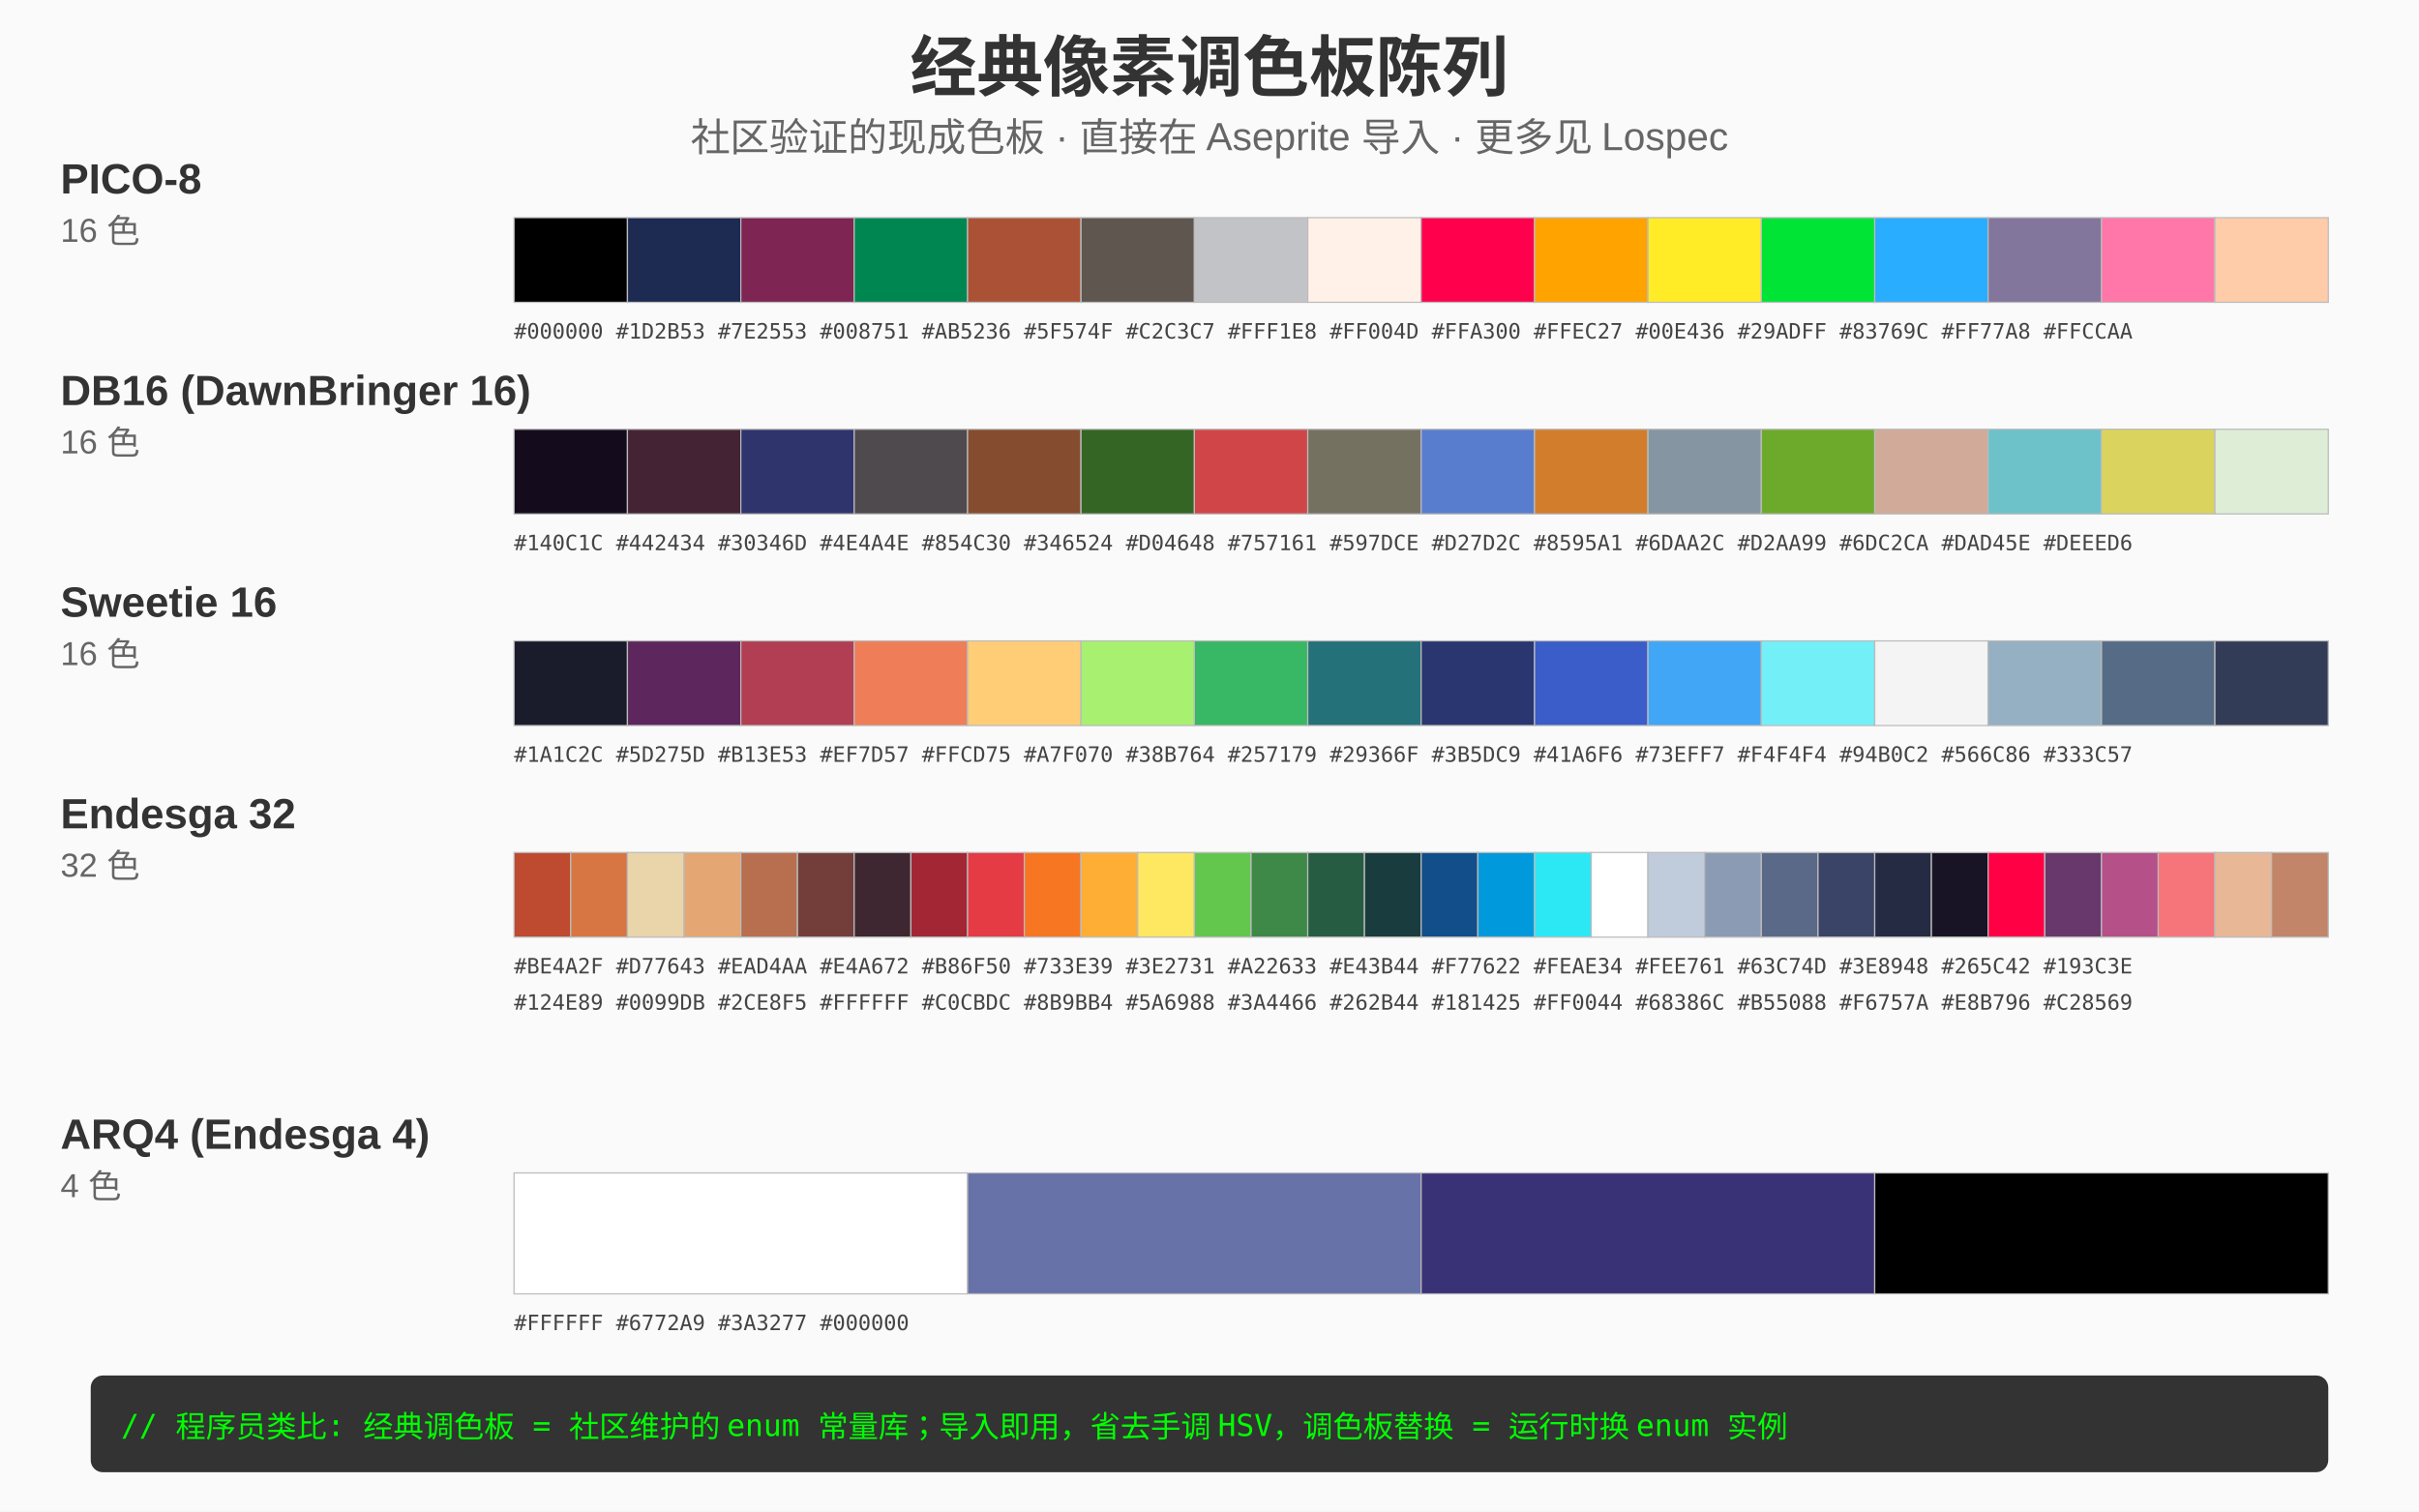
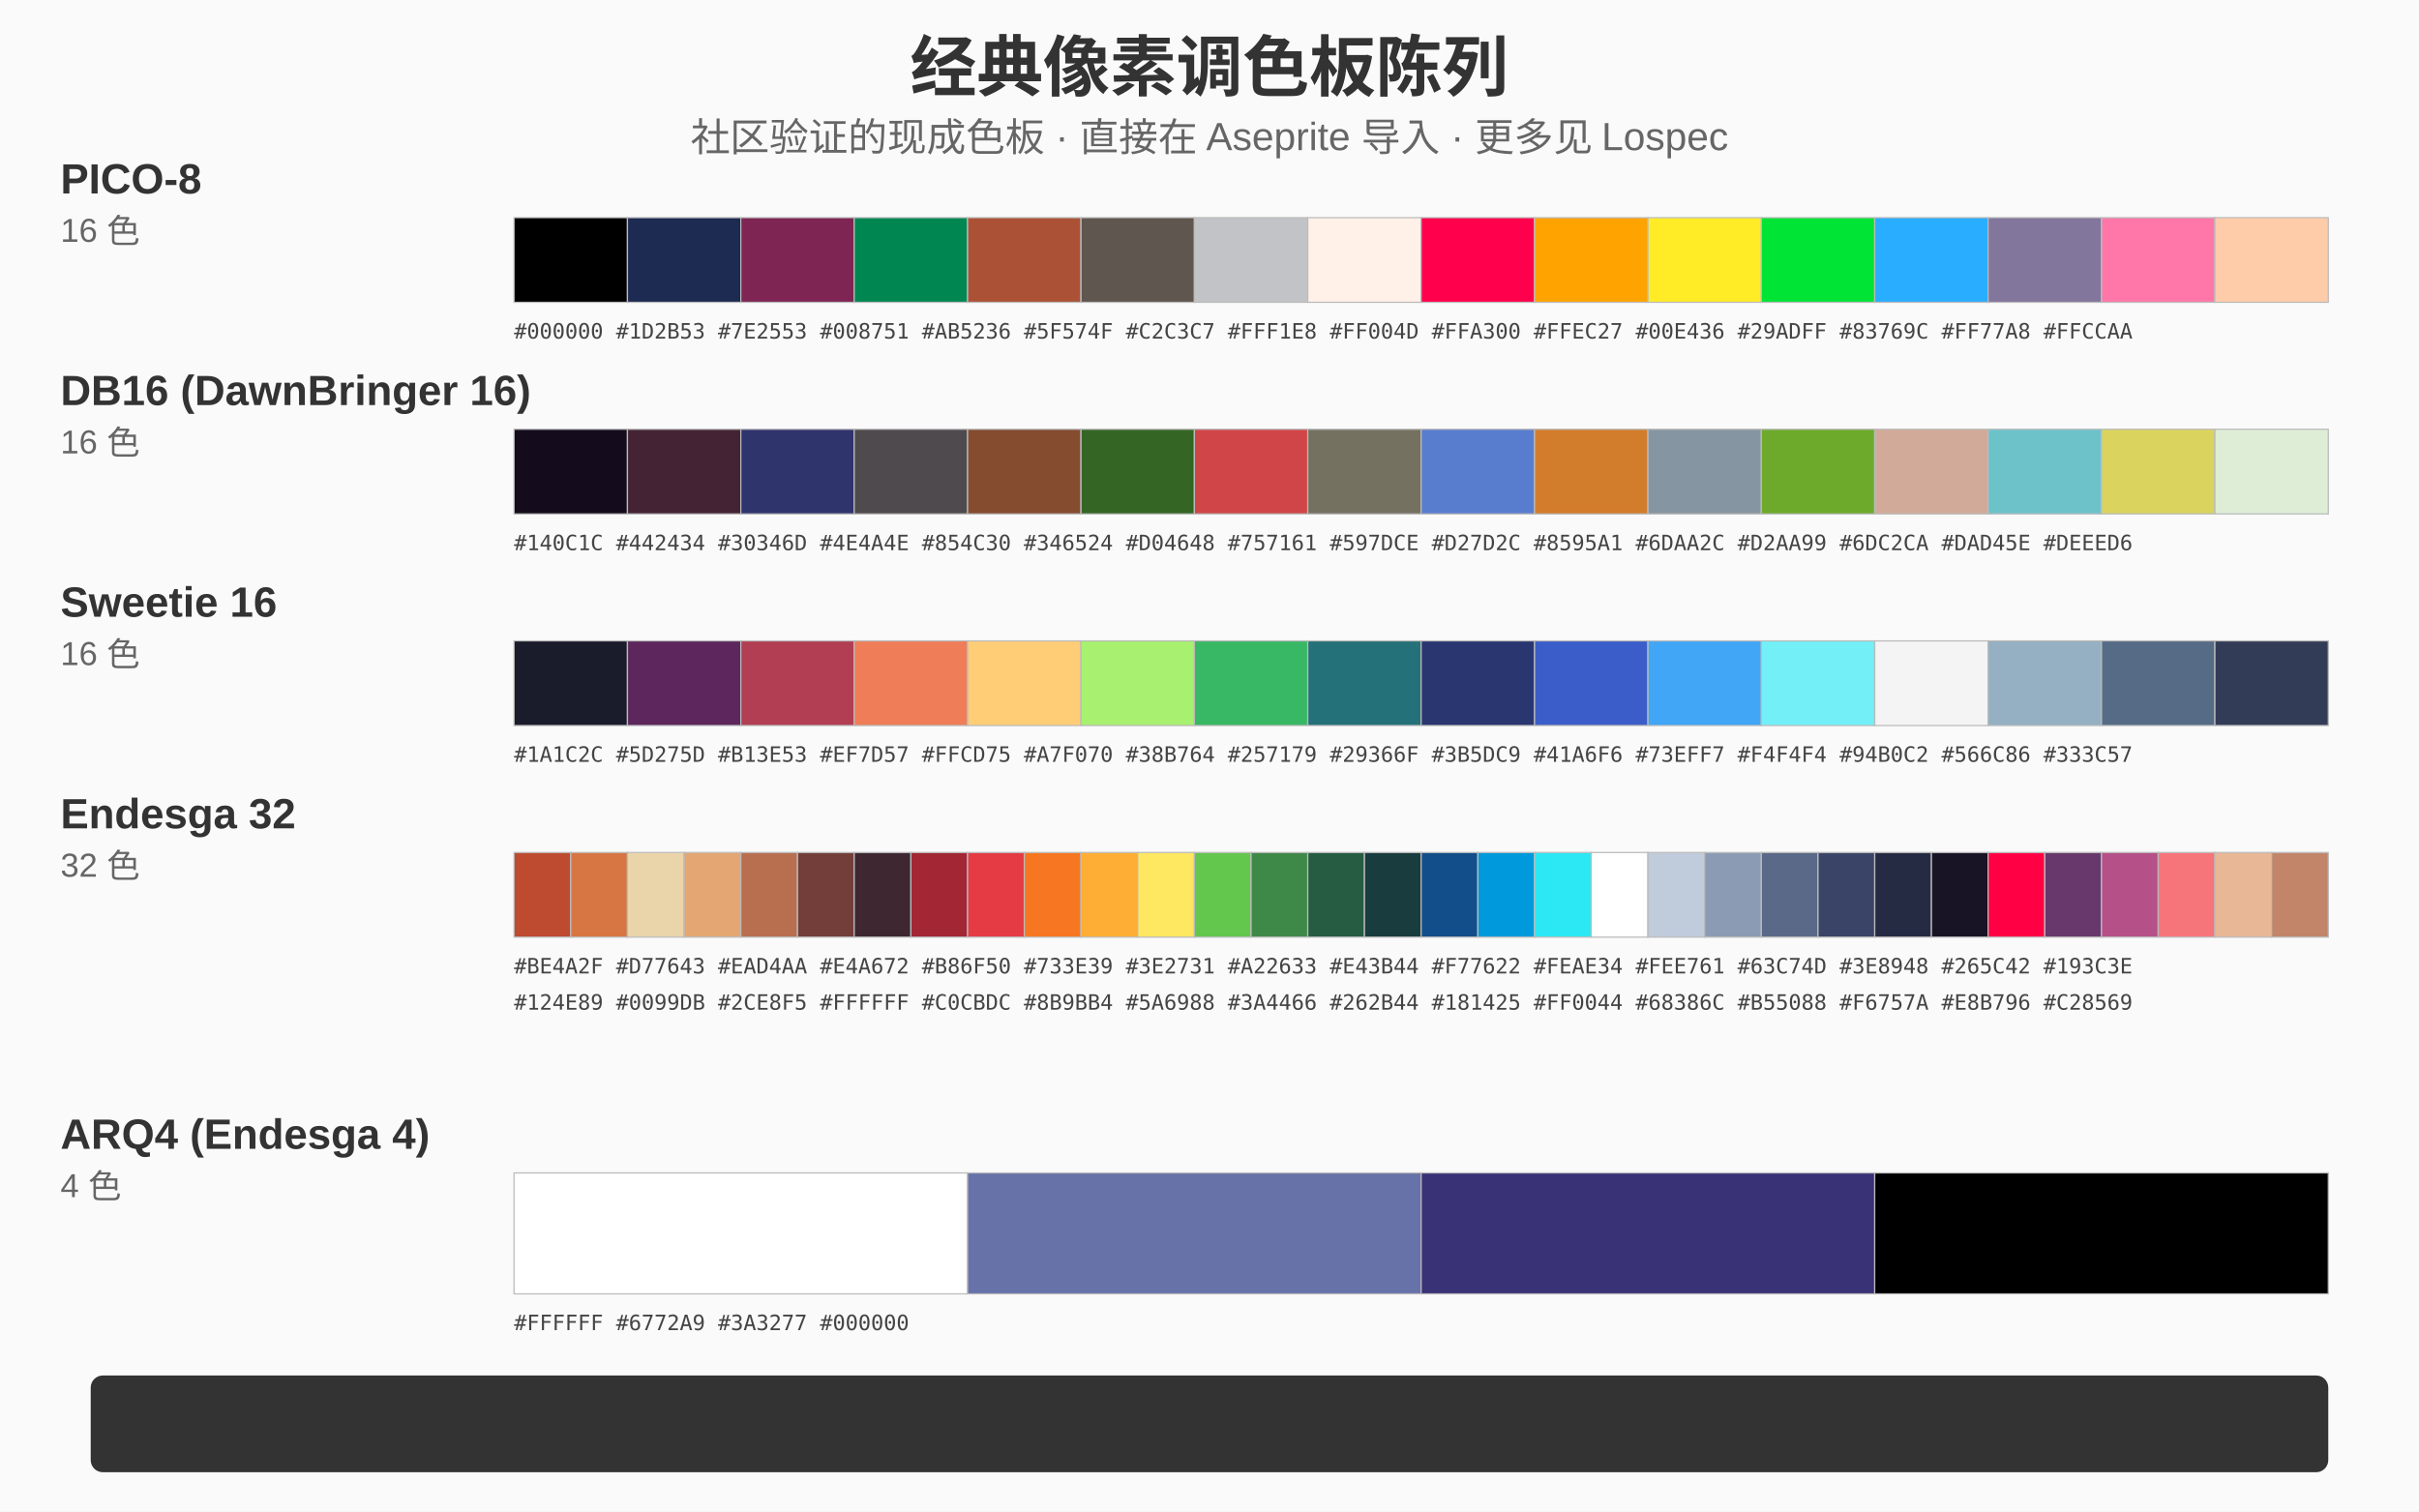
<svg xmlns="http://www.w3.org/2000/svg" viewBox="0 0 800 500" width="800" height="500">
  <defs>
    <style>
      text { font-family: 'PingFang SC','Microsoft YaHei',Arial,sans-serif; }
      .title { font-size: 22px; font-weight: bold; fill: #333; }
      .subtitle { font-size: 13px; fill: #666; }
      .label { font-size: 14px; font-weight: bold; fill: #333; }
      .desc { font-size: 11px; fill: #666; }
      .hex { font-size: 7px; fill: #444; font-family: 'Menlo','Consolas',monospace; }
      .analogy { font-size: 10px; fill: #0F0; font-family: monospace; }
    </style>
  </defs>
  <rect width="800" height="500" fill="#FAFAFA" />
  <text x="400" y="30" text-anchor="middle" class="title">经典像素调色板陈列</text>
  <text x="400" y="50" text-anchor="middle" class="subtitle">社区验证的现成色板 · 直接在 Aseprite 导入 · 更多见 Lospec</text>
  <text x="20" y="64" class="label">PICO-8</text>
  <text x="20" y="80" class="desc">16 色</text>
  <rect x="170.00" y="72" width="37.50" height="28" fill="#000000" stroke="#BBB" stroke-width="0.4" />
  <rect x="207.50" y="72" width="37.50" height="28" fill="#1D2B53" stroke="#BBB" stroke-width="0.4" />
  <rect x="245.00" y="72" width="37.50" height="28" fill="#7E2553" stroke="#BBB" stroke-width="0.4" />
  <rect x="282.50" y="72" width="37.50" height="28" fill="#008751" stroke="#BBB" stroke-width="0.4" />
  <rect x="320.00" y="72" width="37.50" height="28" fill="#AB5236" stroke="#BBB" stroke-width="0.4" />
  <rect x="357.50" y="72" width="37.50" height="28" fill="#5F574F" stroke="#BBB" stroke-width="0.4" />
  <rect x="395.00" y="72" width="37.50" height="28" fill="#C2C3C7" stroke="#BBB" stroke-width="0.4" />
  <rect x="432.50" y="72" width="37.50" height="28" fill="#FFF1E8" stroke="#BBB" stroke-width="0.4" />
  <rect x="470.00" y="72" width="37.50" height="28" fill="#FF004D" stroke="#BBB" stroke-width="0.4" />
  <rect x="507.50" y="72" width="37.50" height="28" fill="#FFA300" stroke="#BBB" stroke-width="0.4" />
  <rect x="545.00" y="72" width="37.50" height="28" fill="#FFEC27" stroke="#BBB" stroke-width="0.4" />
  <rect x="582.50" y="72" width="37.50" height="28" fill="#00E436" stroke="#BBB" stroke-width="0.4" />
  <rect x="620.00" y="72" width="37.50" height="28" fill="#29ADFF" stroke="#BBB" stroke-width="0.4" />
  <rect x="657.50" y="72" width="37.50" height="28" fill="#83769C" stroke="#BBB" stroke-width="0.4" />
  <rect x="695.00" y="72" width="37.50" height="28" fill="#FF77A8" stroke="#BBB" stroke-width="0.4" />
  <rect x="732.50" y="72" width="37.50" height="28" fill="#FFCCAA" stroke="#BBB" stroke-width="0.4" />
  <text x="170" y="112" class="hex">#000000 #1D2B53 #7E2553 #008751 #AB5236 #5F574F #C2C3C7 #FFF1E8 #FF004D #FFA300 #FFEC27 #00E436 #29ADFF #83769C #FF77A8 #FFCCAA</text>
  <text x="20" y="134" class="label">DB16 (DawnBringer 16)</text>
  <text x="20" y="150" class="desc">16 色</text>
  <rect x="170.00" y="142" width="37.50" height="28" fill="#140c1c" stroke="#BBB" stroke-width="0.4" />
  <rect x="207.50" y="142" width="37.50" height="28" fill="#442434" stroke="#BBB" stroke-width="0.4" />
  <rect x="245.00" y="142" width="37.50" height="28" fill="#30346d" stroke="#BBB" stroke-width="0.4" />
  <rect x="282.50" y="142" width="37.50" height="28" fill="#4e4a4e" stroke="#BBB" stroke-width="0.4" />
  <rect x="320.00" y="142" width="37.50" height="28" fill="#854c30" stroke="#BBB" stroke-width="0.4" />
  <rect x="357.50" y="142" width="37.50" height="28" fill="#346524" stroke="#BBB" stroke-width="0.4" />
  <rect x="395.00" y="142" width="37.50" height="28" fill="#d04648" stroke="#BBB" stroke-width="0.4" />
  <rect x="432.50" y="142" width="37.50" height="28" fill="#757161" stroke="#BBB" stroke-width="0.4" />
  <rect x="470.00" y="142" width="37.50" height="28" fill="#597dce" stroke="#BBB" stroke-width="0.4" />
  <rect x="507.50" y="142" width="37.50" height="28" fill="#d27d2c" stroke="#BBB" stroke-width="0.4" />
  <rect x="545.00" y="142" width="37.50" height="28" fill="#8595a1" stroke="#BBB" stroke-width="0.4" />
  <rect x="582.50" y="142" width="37.50" height="28" fill="#6daa2c" stroke="#BBB" stroke-width="0.4" />
  <rect x="620.00" y="142" width="37.50" height="28" fill="#d2aa99" stroke="#BBB" stroke-width="0.4" />
  <rect x="657.50" y="142" width="37.50" height="28" fill="#6dc2ca" stroke="#BBB" stroke-width="0.4" />
  <rect x="695.00" y="142" width="37.50" height="28" fill="#dad45e" stroke="#BBB" stroke-width="0.4" />
  <rect x="732.50" y="142" width="37.50" height="28" fill="#deeed6" stroke="#BBB" stroke-width="0.4" />
  <text x="170" y="182" class="hex">#140C1C #442434 #30346D #4E4A4E #854C30 #346524 #D04648 #757161 #597DCE #D27D2C #8595A1 #6DAA2C #D2AA99 #6DC2CA #DAD45E #DEEED6</text>
  <text x="20" y="204" class="label">Sweetie 16</text>
  <text x="20" y="220" class="desc">16 色</text>
  <rect x="170.00" y="212" width="37.50" height="28" fill="#1a1c2c" stroke="#BBB" stroke-width="0.4" />
  <rect x="207.50" y="212" width="37.50" height="28" fill="#5d275d" stroke="#BBB" stroke-width="0.4" />
  <rect x="245.00" y="212" width="37.50" height="28" fill="#b13e53" stroke="#BBB" stroke-width="0.4" />
  <rect x="282.50" y="212" width="37.50" height="28" fill="#ef7d57" stroke="#BBB" stroke-width="0.4" />
  <rect x="320.00" y="212" width="37.50" height="28" fill="#ffcd75" stroke="#BBB" stroke-width="0.4" />
  <rect x="357.50" y="212" width="37.50" height="28" fill="#a7f070" stroke="#BBB" stroke-width="0.4" />
  <rect x="395.00" y="212" width="37.50" height="28" fill="#38b764" stroke="#BBB" stroke-width="0.4" />
  <rect x="432.50" y="212" width="37.50" height="28" fill="#257179" stroke="#BBB" stroke-width="0.4" />
  <rect x="470.00" y="212" width="37.50" height="28" fill="#29366f" stroke="#BBB" stroke-width="0.4" />
  <rect x="507.50" y="212" width="37.50" height="28" fill="#3b5dc9" stroke="#BBB" stroke-width="0.4" />
  <rect x="545.00" y="212" width="37.50" height="28" fill="#41a6f6" stroke="#BBB" stroke-width="0.4" />
  <rect x="582.50" y="212" width="37.50" height="28" fill="#73eff7" stroke="#BBB" stroke-width="0.4" />
  <rect x="620.00" y="212" width="37.50" height="28" fill="#f4f4f4" stroke="#BBB" stroke-width="0.4" />
  <rect x="657.50" y="212" width="37.50" height="28" fill="#94b0c2" stroke="#BBB" stroke-width="0.4" />
  <rect x="695.00" y="212" width="37.50" height="28" fill="#566c86" stroke="#BBB" stroke-width="0.4" />
  <rect x="732.50" y="212" width="37.50" height="28" fill="#333c57" stroke="#BBB" stroke-width="0.4" />
  <text x="170" y="252" class="hex">#1A1C2C #5D275D #B13E53 #EF7D57 #FFCD75 #A7F070 #38B764 #257179 #29366F #3B5DC9 #41A6F6 #73EFF7 #F4F4F4 #94B0C2 #566C86 #333C57</text>
  <text x="20" y="274" class="label">Endesga 32</text>
  <text x="20" y="290" class="desc">32 色</text>
  <rect x="170.00" y="282" width="18.75" height="28" fill="#be4a2f" stroke="#BBB" stroke-width="0.4" />
  <rect x="188.75" y="282" width="18.75" height="28" fill="#d77643" stroke="#BBB" stroke-width="0.4" />
  <rect x="207.50" y="282" width="18.75" height="28" fill="#ead4aa" stroke="#BBB" stroke-width="0.4" />
  <rect x="226.25" y="282" width="18.75" height="28" fill="#e4a672" stroke="#BBB" stroke-width="0.4" />
  <rect x="245.00" y="282" width="18.75" height="28" fill="#b86f50" stroke="#BBB" stroke-width="0.4" />
  <rect x="263.75" y="282" width="18.75" height="28" fill="#733e39" stroke="#BBB" stroke-width="0.4" />
  <rect x="282.50" y="282" width="18.75" height="28" fill="#3e2731" stroke="#BBB" stroke-width="0.4" />
  <rect x="301.25" y="282" width="18.75" height="28" fill="#a22633" stroke="#BBB" stroke-width="0.4" />
  <rect x="320.00" y="282" width="18.75" height="28" fill="#e43b44" stroke="#BBB" stroke-width="0.4" />
  <rect x="338.75" y="282" width="18.75" height="28" fill="#f77622" stroke="#BBB" stroke-width="0.4" />
  <rect x="357.50" y="282" width="18.75" height="28" fill="#feae34" stroke="#BBB" stroke-width="0.4" />
  <rect x="376.25" y="282" width="18.75" height="28" fill="#fee761" stroke="#BBB" stroke-width="0.4" />
  <rect x="395.00" y="282" width="18.75" height="28" fill="#63c74d" stroke="#BBB" stroke-width="0.4" />
  <rect x="413.75" y="282" width="18.75" height="28" fill="#3e8948" stroke="#BBB" stroke-width="0.4" />
  <rect x="432.50" y="282" width="18.75" height="28" fill="#265c42" stroke="#BBB" stroke-width="0.4" />
  <rect x="451.25" y="282" width="18.75" height="28" fill="#193c3e" stroke="#BBB" stroke-width="0.4" />
  <rect x="470.00" y="282" width="18.75" height="28" fill="#124e89" stroke="#BBB" stroke-width="0.4" />
  <rect x="488.75" y="282" width="18.75" height="28" fill="#0099db" stroke="#BBB" stroke-width="0.4" />
  <rect x="507.50" y="282" width="18.75" height="28" fill="#2ce8f5" stroke="#BBB" stroke-width="0.4" />
  <rect x="526.25" y="282" width="18.75" height="28" fill="#ffffff" stroke="#BBB" stroke-width="0.4" />
  <rect x="545.00" y="282" width="18.75" height="28" fill="#c0cbdc" stroke="#BBB" stroke-width="0.4" />
  <rect x="563.75" y="282" width="18.75" height="28" fill="#8b9bb4" stroke="#BBB" stroke-width="0.4" />
  <rect x="582.50" y="282" width="18.75" height="28" fill="#5a6988" stroke="#BBB" stroke-width="0.4" />
  <rect x="601.25" y="282" width="18.75" height="28" fill="#3a4466" stroke="#BBB" stroke-width="0.4" />
  <rect x="620.00" y="282" width="18.75" height="28" fill="#262b44" stroke="#BBB" stroke-width="0.4" />
  <rect x="638.75" y="282" width="18.75" height="28" fill="#181425" stroke="#BBB" stroke-width="0.4" />
  <rect x="657.50" y="282" width="18.75" height="28" fill="#ff0044" stroke="#BBB" stroke-width="0.4" />
  <rect x="676.25" y="282" width="18.75" height="28" fill="#68386c" stroke="#BBB" stroke-width="0.4" />
  <rect x="695.00" y="282" width="18.75" height="28" fill="#b55088" stroke="#BBB" stroke-width="0.4" />
  <rect x="713.75" y="282" width="18.75" height="28" fill="#f6757a" stroke="#BBB" stroke-width="0.4" />
  <rect x="732.50" y="282" width="18.75" height="28" fill="#e8b796" stroke="#BBB" stroke-width="0.4" />
  <rect x="751.25" y="282" width="18.75" height="28" fill="#c28569" stroke="#BBB" stroke-width="0.4" />
  <text x="170" y="322" class="hex">#BE4A2F #D77643 #EAD4AA #E4A672 #B86F50 #733E39 #3E2731 #A22633 #E43B44 #F77622 #FEAE34 #FEE761 #63C74D #3E8948 #265C42 #193C3E</text>
  <text x="170" y="334" class="hex">#124E89 #0099DB #2CE8F5 #FFFFFF #C0CBDC #8B9BB4 #5A6988 #3A4466 #262B44 #181425 #FF0044 #68386C #B55088 #F6757A #E8B796 #C28569</text>
  <text x="20" y="380" class="label">ARQ4 (Endesga 4)</text>
  <text x="20" y="396" class="desc">4 色</text>
  <rect x="170.00" y="388" width="150.00" height="40" fill="#ffffff" stroke="#BBB" stroke-width="0.4" />
  <rect x="320.00" y="388" width="150.00" height="40" fill="#6772a9" stroke="#BBB" stroke-width="0.4" />
  <rect x="470.00" y="388" width="150.00" height="40" fill="#3a3277" stroke="#BBB" stroke-width="0.4" />
  <rect x="620.00" y="388" width="150.00" height="40" fill="#000000" stroke="#BBB" stroke-width="0.4" />
  <text x="170" y="440" class="hex">#FFFFFF #6772A9 #3A3277 #000000</text>
  <rect x="30" y="455" width="740" height="32" rx="4" fill="#333" />
-   <text x="40" y="475" class="analogy">// 程序员类比: 经典调色板 = 社区维护的 enum 常量库；导入即用，省去手调 HSV，调色板替换 = 运行时换 enum 实例</text>
</svg>
